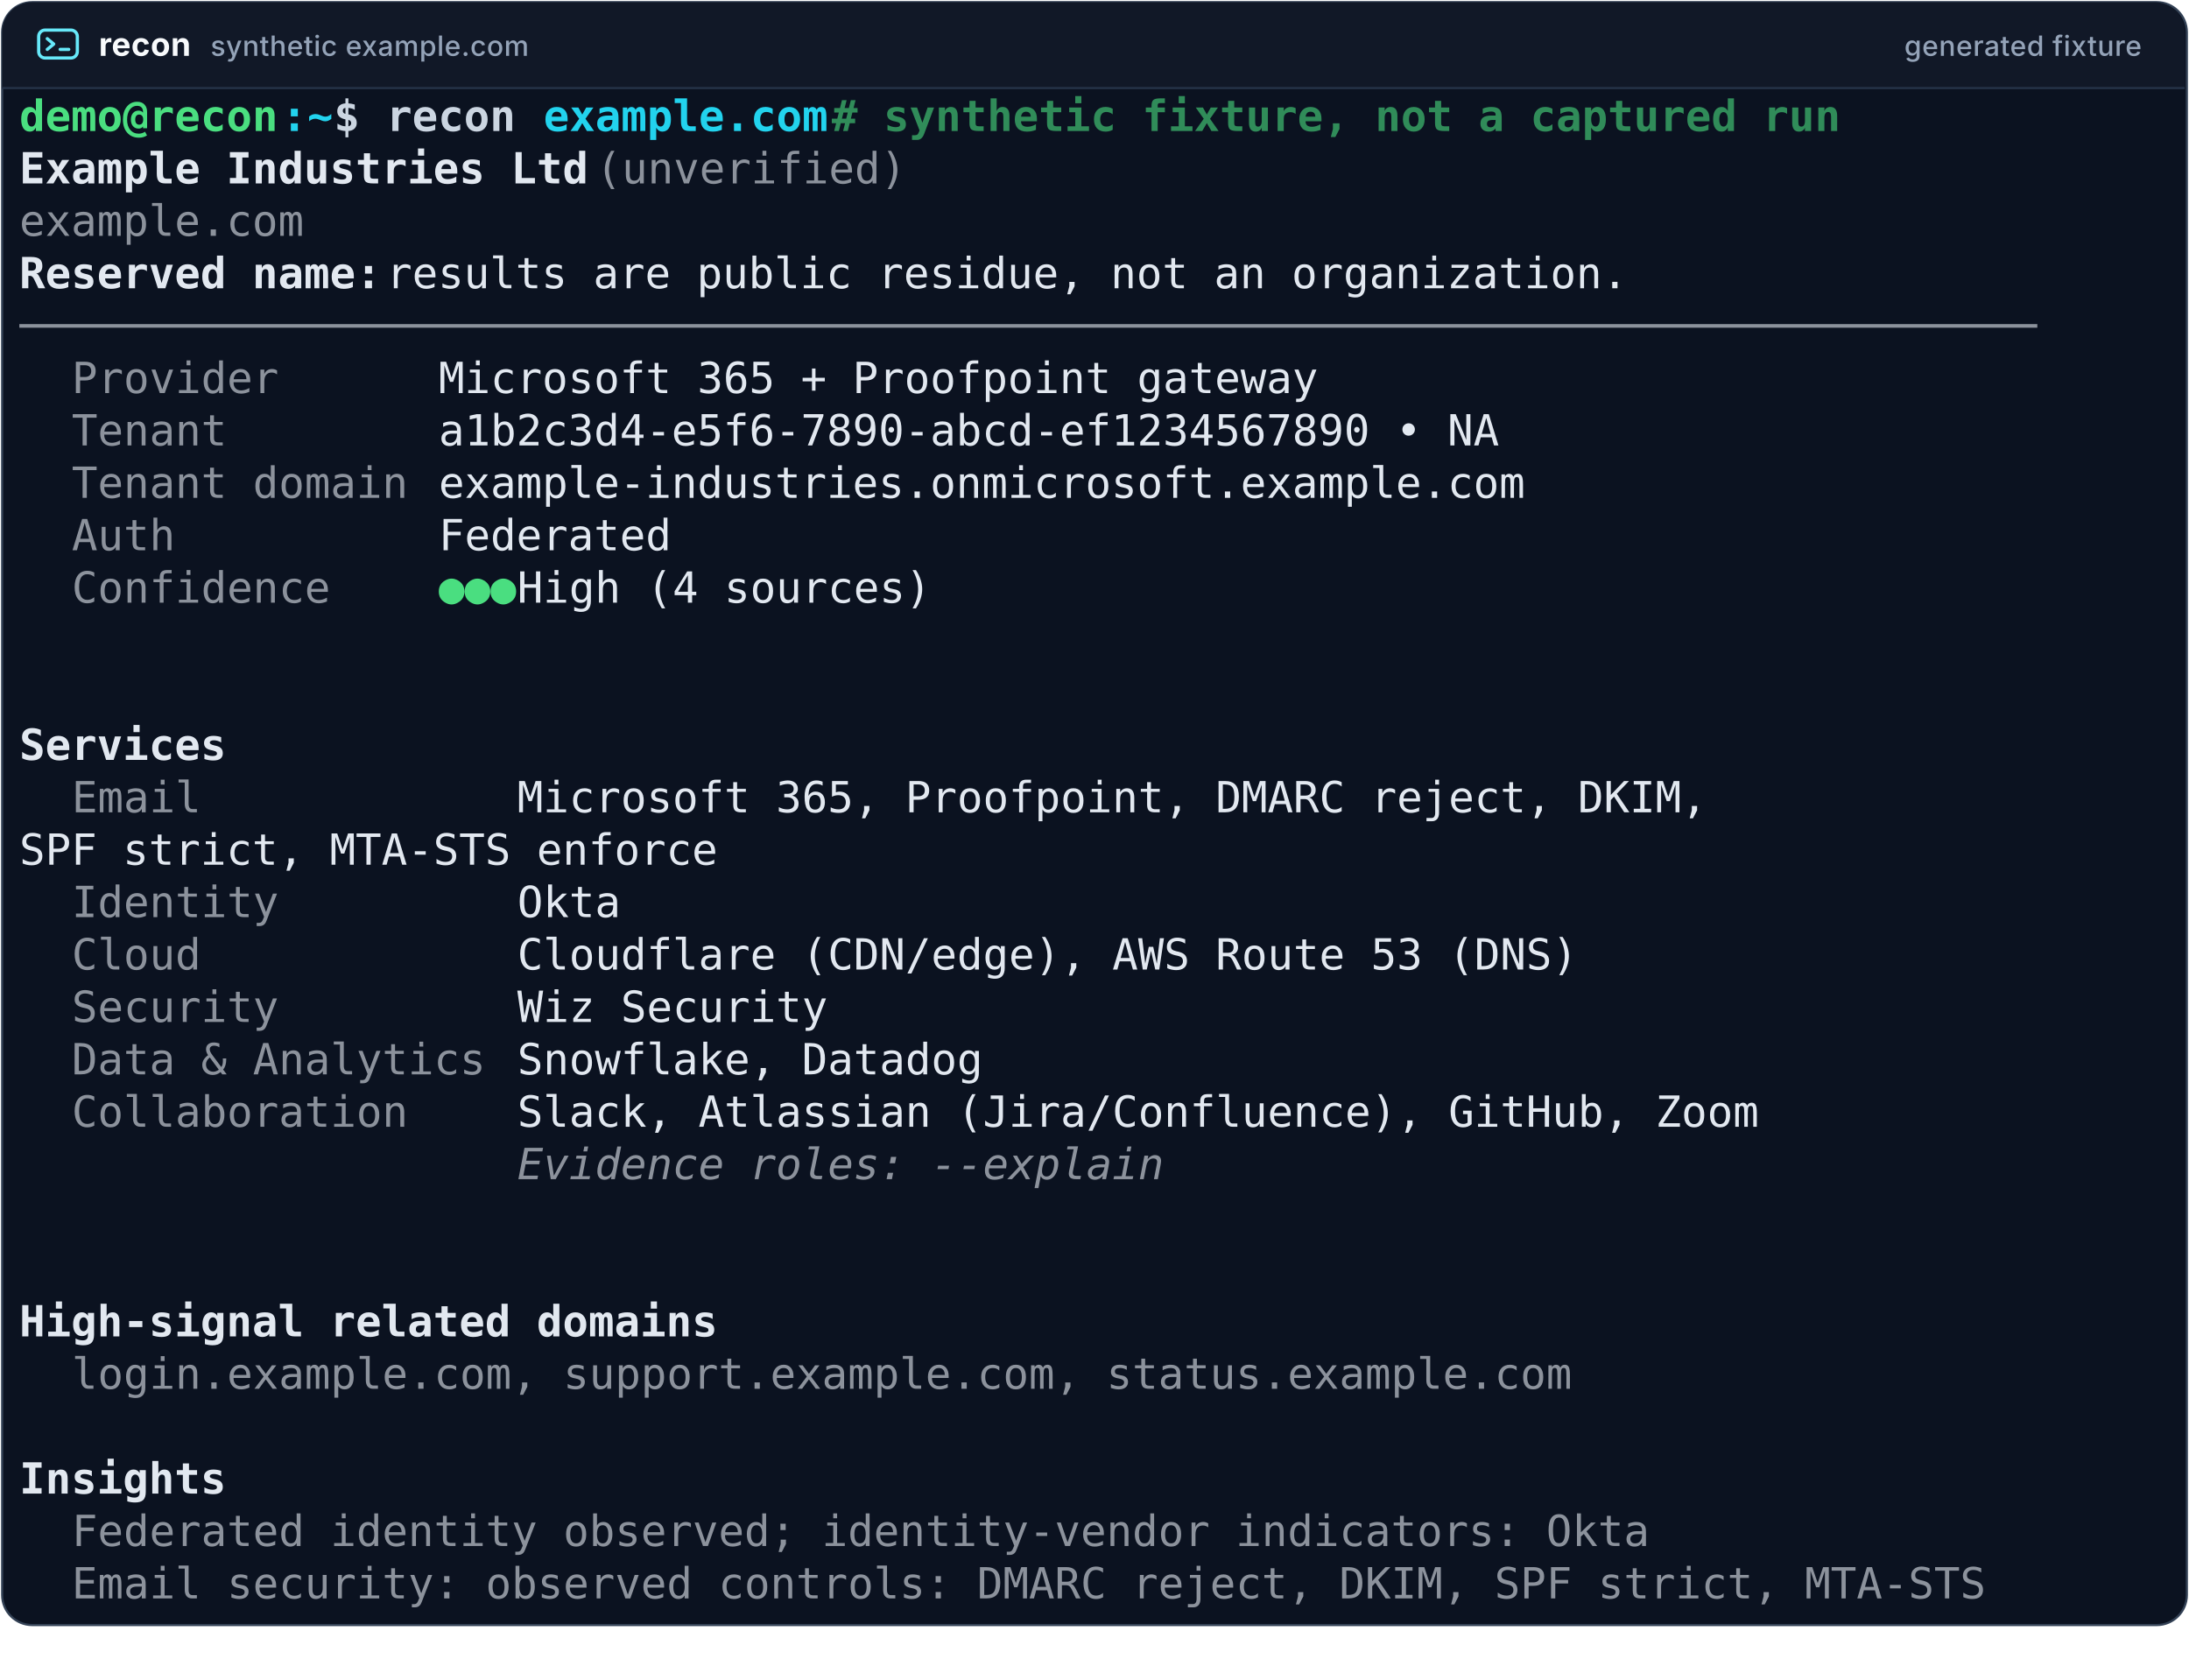
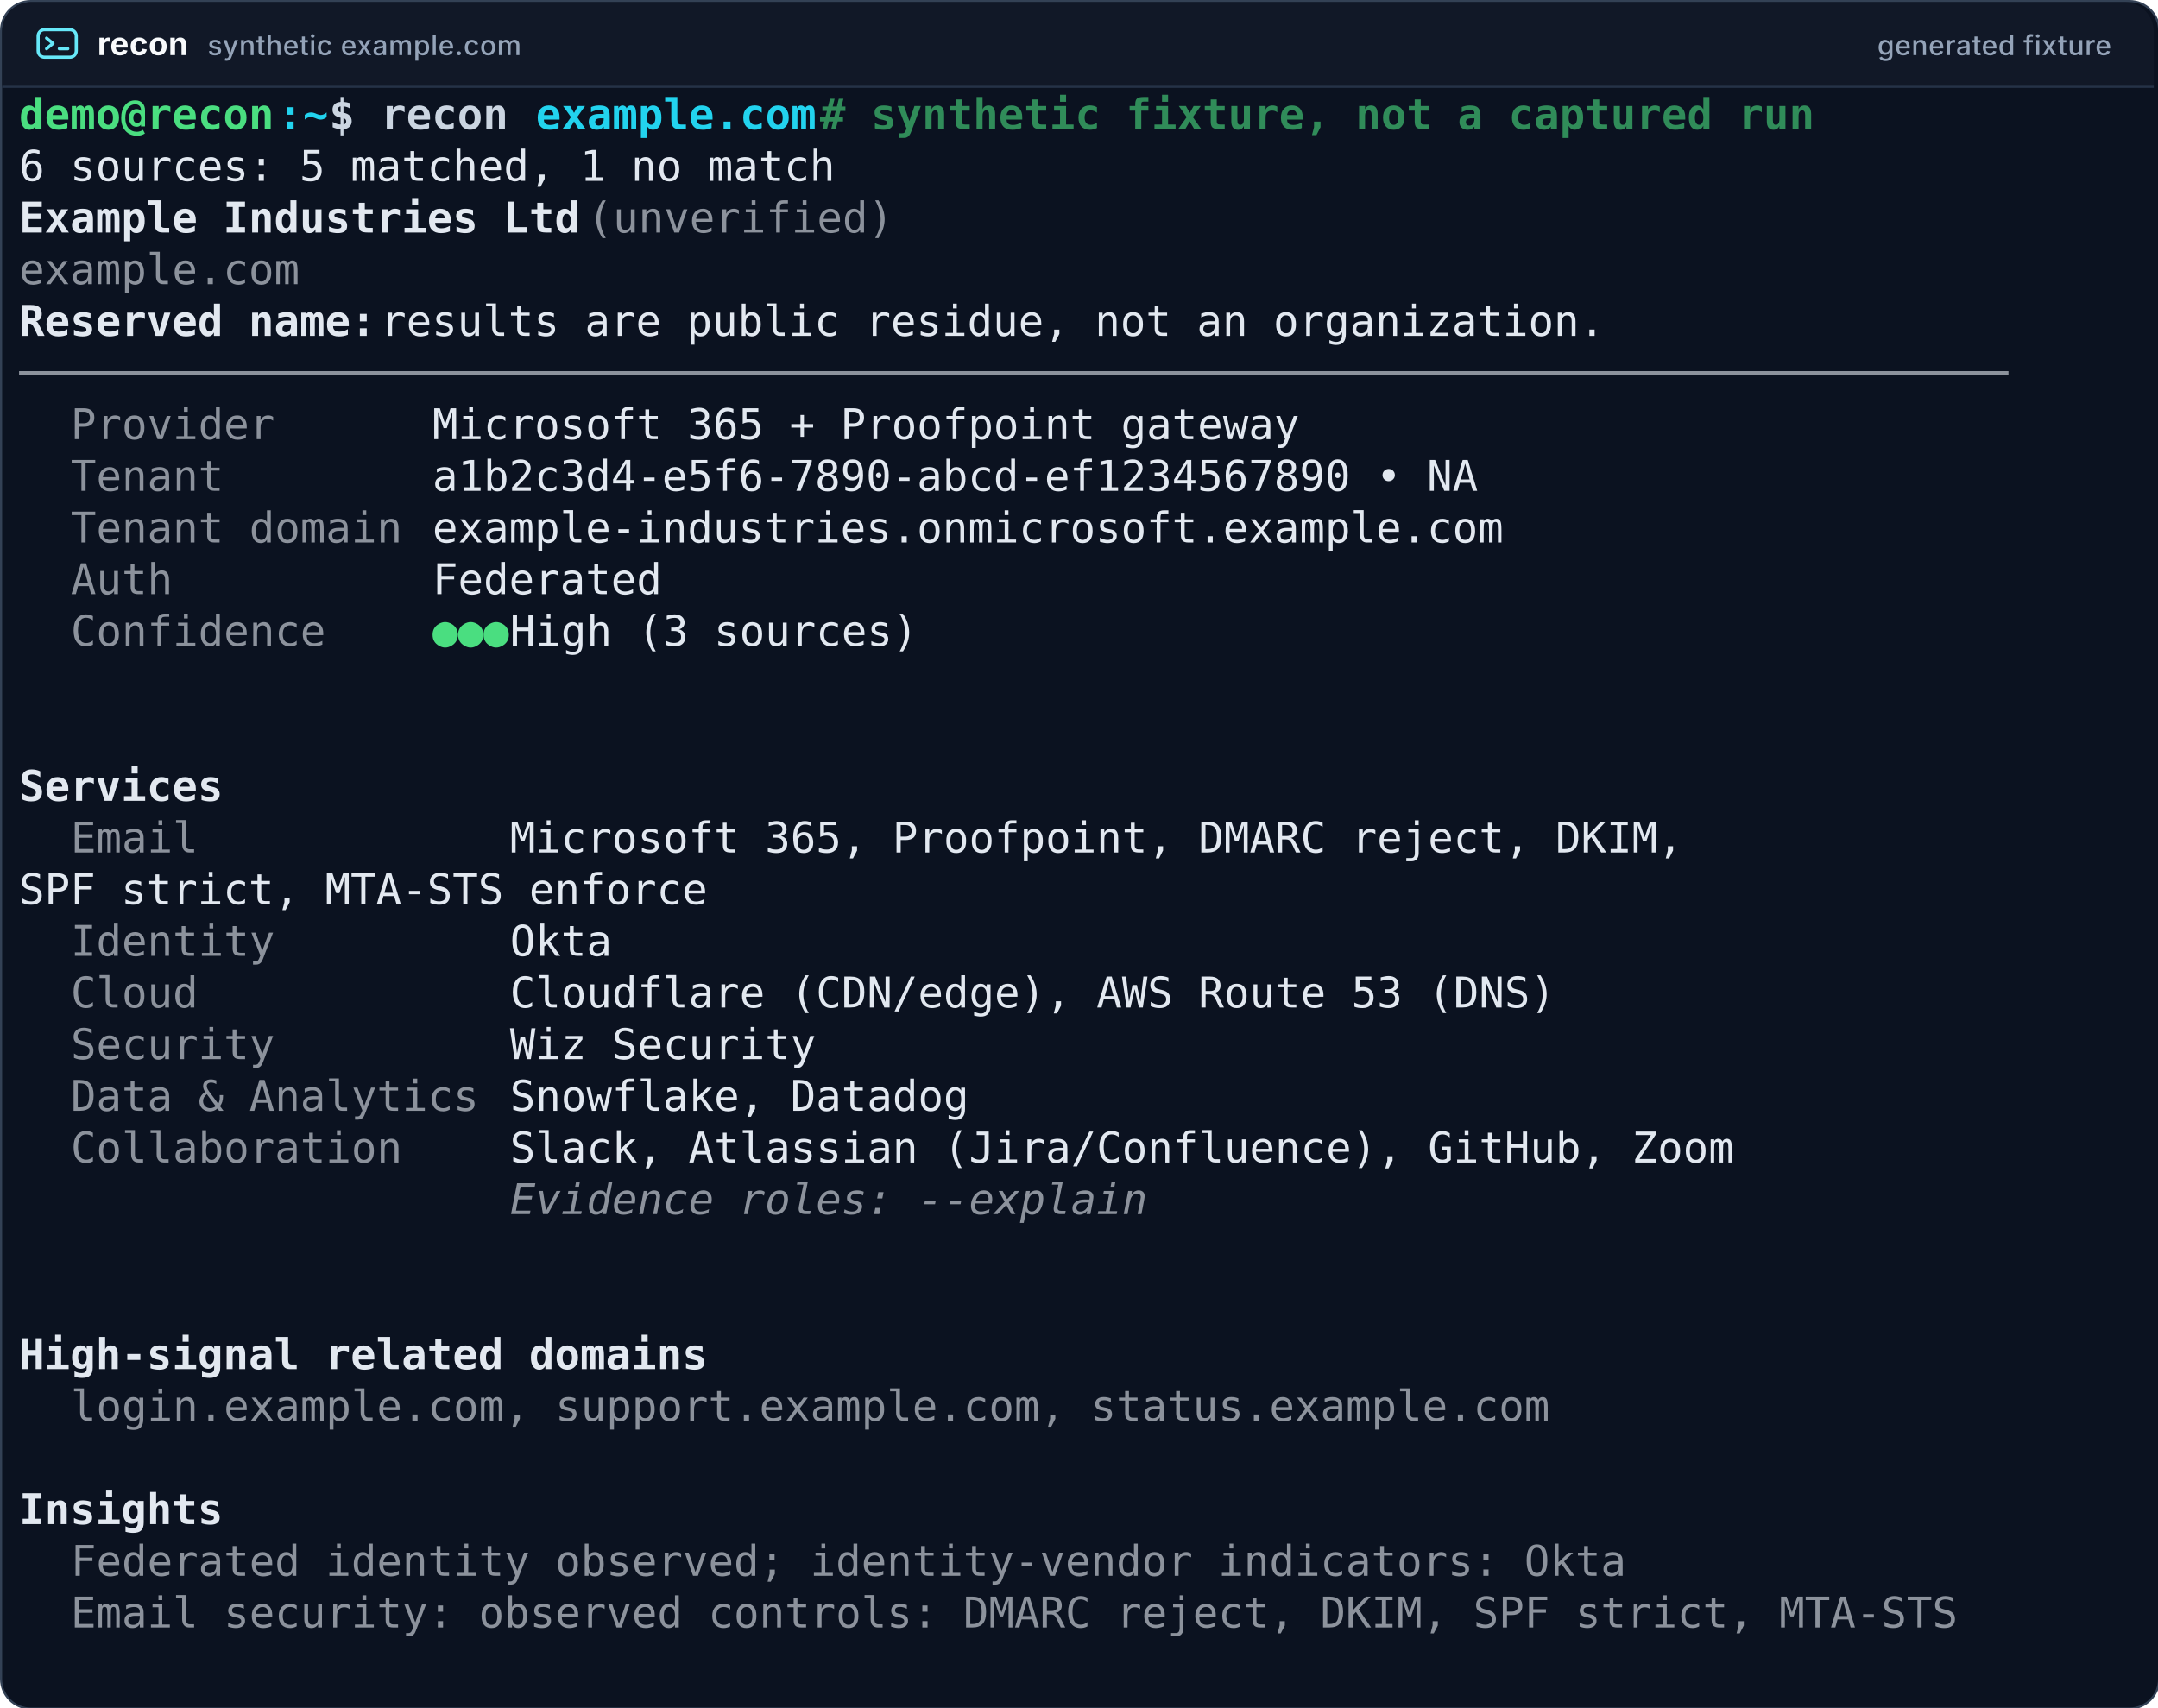
- <svg xmlns="http://www.w3.org/2000/svg" class="rich-terminal" role="img" aria-labelledby="recon-demo-accessible-title recon-demo-accessible-description" viewBox="0 0 1019 782.0">
+ <svg xmlns="http://www.w3.org/2000/svg" class="rich-terminal" role="img" aria-labelledby="recon-demo-accessible-title recon-demo-accessible-description" viewBox="0 0 1019 806.4">
  <style>
    .recon-demo-matrix {
        font-family: "JetBrains Mono", "Cascadia Mono", "DejaVu Sans Mono", "Liberation Mono", monospace;
        font-size: 20px;
        line-height: 24.4px;
        font-variant-east-asian: full-width;
        font-feature-settings: "liga" 0;
    }
    .recon-demo-title {
        fill: #f8fafc;
        font-family: Inter, system-ui, sans-serif;
        font-size: 15px;
        font-weight: 650;
        letter-spacing: 0.2px;
    }
    .recon-demo-subtitle {
        fill: #94a3b8;
        font-family: Inter, system-ui, sans-serif;
        font-size: 13px;
        font-weight: 500;
        letter-spacing: 0.2px;
    }
    .recon-demo-r1 { fill: #4ade80;font-weight: bold }
.recon-demo-r2 { fill: #22d3ee;font-weight: bold }
.recon-demo-r3 { fill: #cbd5e1;font-weight: bold }
.recon-demo-r4 { fill: #308c59;font-weight: bold }
.recon-demo-r5 { fill: #e2e8f0 }
.recon-demo-r6 { fill: #e2e8f0;font-weight: bold }
.recon-demo-r7 { fill: #8c929c }
.recon-demo-r8 { fill: #4ade80 }
.recon-demo-r9 { fill: #8c929c;font-style: italic; }
    </style>
  <defs>
    <clipPath id="recon-demo-clip-terminal">
-       <rect x="0" y="0" width="999.4" height="731.0" />
+       <rect x="0" y="0" width="999.4" height="755.4" />
    </clipPath>
    <clipPath id="recon-demo-line-0">
      <rect x="0" y="1.5" width="1000.4" height="24.65" />
    </clipPath>
    <clipPath id="recon-demo-line-1">
      <rect x="0" y="25.9" width="1000.4" height="24.65" />
    </clipPath>
    <clipPath id="recon-demo-line-2">
      <rect x="0" y="50.3" width="1000.4" height="24.65" />
    </clipPath>
    <clipPath id="recon-demo-line-3">
      <rect x="0" y="74.7" width="1000.4" height="24.65" />
    </clipPath>
    <clipPath id="recon-demo-line-4">
      <rect x="0" y="99.1" width="1000.4" height="24.65" />
    </clipPath>
    <clipPath id="recon-demo-line-5">
      <rect x="0" y="123.5" width="1000.4" height="24.65" />
    </clipPath>
    <clipPath id="recon-demo-line-6">
      <rect x="0" y="147.9" width="1000.4" height="24.65" />
    </clipPath>
    <clipPath id="recon-demo-line-7">
      <rect x="0" y="172.3" width="1000.4" height="24.65" />
    </clipPath>
    <clipPath id="recon-demo-line-8">
      <rect x="0" y="196.7" width="1000.4" height="24.65" />
    </clipPath>
    <clipPath id="recon-demo-line-9">
      <rect x="0" y="221.1" width="1000.4" height="24.65" />
    </clipPath>
    <clipPath id="recon-demo-line-10">
      <rect x="0" y="245.5" width="1000.4" height="24.65" />
    </clipPath>
    <clipPath id="recon-demo-line-11">
      <rect x="0" y="269.9" width="1000.4" height="24.65" />
    </clipPath>
    <clipPath id="recon-demo-line-12">
      <rect x="0" y="294.3" width="1000.4" height="24.65" />
    </clipPath>
    <clipPath id="recon-demo-line-13">
      <rect x="0" y="318.7" width="1000.4" height="24.65" />
    </clipPath>
    <clipPath id="recon-demo-line-14">
      <rect x="0" y="343.1" width="1000.4" height="24.65" />
    </clipPath>
    <clipPath id="recon-demo-line-15">
      <rect x="0" y="367.5" width="1000.4" height="24.65" />
    </clipPath>
    <clipPath id="recon-demo-line-16">
      <rect x="0" y="391.9" width="1000.4" height="24.65" />
    </clipPath>
    <clipPath id="recon-demo-line-17">
      <rect x="0" y="416.3" width="1000.4" height="24.65" />
    </clipPath>
    <clipPath id="recon-demo-line-18">
      <rect x="0" y="440.7" width="1000.4" height="24.65" />
    </clipPath>
    <clipPath id="recon-demo-line-19">
      <rect x="0" y="465.1" width="1000.4" height="24.65" />
    </clipPath>
    <clipPath id="recon-demo-line-20">
      <rect x="0" y="489.5" width="1000.4" height="24.65" />
    </clipPath>
    <clipPath id="recon-demo-line-21">
      <rect x="0" y="513.9" width="1000.4" height="24.65" />
    </clipPath>
    <clipPath id="recon-demo-line-22">
      <rect x="0" y="538.3" width="1000.4" height="24.65" />
    </clipPath>
    <clipPath id="recon-demo-line-23">
      <rect x="0" y="562.7" width="1000.4" height="24.65" />
    </clipPath>
    <clipPath id="recon-demo-line-24">
      <rect x="0" y="587.1" width="1000.4" height="24.65" />
    </clipPath>
    <clipPath id="recon-demo-line-25">
      <rect x="0" y="611.5" width="1000.4" height="24.65" />
    </clipPath>
    <clipPath id="recon-demo-line-26">
      <rect x="0" y="635.9" width="1000.4" height="24.65" />
    </clipPath>
    <clipPath id="recon-demo-line-27">
      <rect x="0" y="660.3" width="1000.4" height="24.65" />
    </clipPath>
    <clipPath id="recon-demo-line-28">
      <rect x="0" y="684.7" width="1000.4" height="24.65" />
    </clipPath>
+     <clipPath id="recon-demo-line-29">
+       <rect x="0" y="709.1" width="1000.4" height="24.65" />
+     </clipPath>
  </defs>
-   <rect fill="#0b1220" stroke="#334155" stroke-width="1" x="1" y="1" width="1017" height="755.6" rx="14" />
+   <rect fill="#0b1220" stroke="#334155" stroke-width="1" x="0.5" y="0.5" width="100%" height="100%" rx="14" />
  <path fill="#111827" d="M 15 1 H 1003 A 14 14 0 0 1 1017 15 V 41 H 1 V 15 A 14 14 0 0 1 15 1 Z" />
  <line x1="1" y1="41" x2="1017" y2="41" stroke="#253247" stroke-width="1" />
  <g fill="none" stroke="#67e8f9" stroke-linecap="round" stroke-linejoin="round" stroke-width="1.5">
    <rect x="18" y="14" width="18" height="13" rx="3" />
    <path d="M 22 18 L 25 20.5 L 22 23 M 28 23 H 32" />
  </g>
  <text class="recon-demo-title" x="46" y="26">recon</text>
  <text class="recon-demo-subtitle" x="98" y="26">synthetic example.com</text>
  <text class="recon-demo-subtitle" text-anchor="end" x="997" y="26">generated fixture</text>
  <g transform="translate(9, 41)" clip-path="url(#recon-demo-clip-terminal)">
    <g class="recon-demo-matrix">
      <text class="recon-demo-r1" x="0" y="20" textLength="122" clip-path="url(#recon-demo-line-0)">demo@recon</text>
      <text class="recon-demo-r2" x="122" y="20" textLength="24.4" clip-path="url(#recon-demo-line-0)">:~</text>
      <text class="recon-demo-r3" x="146.4" y="20" textLength="24.4" clip-path="url(#recon-demo-line-0)">$ </text>
      <text class="recon-demo-r3" x="170.8" y="20" textLength="73.2" clip-path="url(#recon-demo-line-0)">recon </text>
      <text class="recon-demo-r2" x="244" y="20" textLength="134.2" clip-path="url(#recon-demo-line-0)">example.com</text>
      <text class="recon-demo-r4" x="378.2" y="20" textLength="524.6" clip-path="url(#recon-demo-line-0)">    # synthetic fixture, not a captured run</text>
      <text class="recon-demo-r5" x="1000.4" y="20" textLength="12.2" clip-path="url(#recon-demo-line-0)">
</text>
-       <text class="recon-demo-r6" x="0" y="44.4" textLength="268.4" clip-path="url(#recon-demo-line-1)">Example Industries Ltd</text>
-       <text class="recon-demo-r7" x="268.4" y="44.4" textLength="158.6" clip-path="url(#recon-demo-line-1)"> (unverified)</text>
+       <text class="recon-demo-r5" x="0" y="44.4" textLength="390.4" clip-path="url(#recon-demo-line-1)">6 sources: 5 matched, 1 no match</text>
      <text class="recon-demo-r5" x="1000.4" y="44.4" textLength="12.2" clip-path="url(#recon-demo-line-1)">
</text>
-       <text class="recon-demo-r7" x="0" y="68.8" textLength="134.2" clip-path="url(#recon-demo-line-2)">example.com</text>
+       <text class="recon-demo-r6" x="0" y="68.8" textLength="268.4" clip-path="url(#recon-demo-line-2)">Example Industries Ltd</text>
+       <text class="recon-demo-r7" x="268.4" y="68.8" textLength="158.6" clip-path="url(#recon-demo-line-2)"> (unverified)</text>
      <text class="recon-demo-r5" x="1000.4" y="68.8" textLength="12.2" clip-path="url(#recon-demo-line-2)">
</text>
-       <text class="recon-demo-r6" x="0" y="93.2" textLength="170.8" clip-path="url(#recon-demo-line-3)">Reserved name:</text>
-       <text class="recon-demo-r5" x="170.8" y="93.2" textLength="597.8" clip-path="url(#recon-demo-line-3)"> results are public residue, not an organization.</text>
+       <text class="recon-demo-r7" x="0" y="93.2" textLength="134.2" clip-path="url(#recon-demo-line-3)">example.com</text>
      <text class="recon-demo-r5" x="1000.4" y="93.2" textLength="12.2" clip-path="url(#recon-demo-line-3)">
</text>
-       <text class="recon-demo-r7" x="0" y="117.6" textLength="951.6" clip-path="url(#recon-demo-line-4)">──────────────────────────────────────────────────────────────────────────────</text>
+       <text class="recon-demo-r6" x="0" y="117.6" textLength="170.8" clip-path="url(#recon-demo-line-4)">Reserved name:</text>
+       <text class="recon-demo-r5" x="170.8" y="117.6" textLength="597.8" clip-path="url(#recon-demo-line-4)"> results are public residue, not an organization.</text>
      <text class="recon-demo-r5" x="1000.4" y="117.6" textLength="12.2" clip-path="url(#recon-demo-line-4)">
</text>
-       <text class="recon-demo-r7" x="24.4" y="142" textLength="170.8" clip-path="url(#recon-demo-line-5)">Provider      </text>
-       <text class="recon-demo-r5" x="195.2" y="142" textLength="414.8" clip-path="url(#recon-demo-line-5)">Microsoft 365 + Proofpoint gateway</text>
+       <text class="recon-demo-r7" x="0" y="142" textLength="951.6" clip-path="url(#recon-demo-line-5)">──────────────────────────────────────────────────────────────────────────────</text>
      <text class="recon-demo-r5" x="1000.4" y="142" textLength="12.2" clip-path="url(#recon-demo-line-5)">
</text>
-       <text class="recon-demo-r7" x="24.4" y="166.4" textLength="170.8" clip-path="url(#recon-demo-line-6)">Tenant        </text>
-       <text class="recon-demo-r5" x="195.2" y="166.4" textLength="500.2" clip-path="url(#recon-demo-line-6)">a1b2c3d4-e5f6-7890-abcd-ef1234567890 • NA</text>
+       <text class="recon-demo-r7" x="24.4" y="166.4" textLength="170.8" clip-path="url(#recon-demo-line-6)">Provider      </text>
+       <text class="recon-demo-r5" x="195.2" y="166.4" textLength="414.8" clip-path="url(#recon-demo-line-6)">Microsoft 365 + Proofpoint gateway</text>
      <text class="recon-demo-r5" x="1000.4" y="166.4" textLength="12.2" clip-path="url(#recon-demo-line-6)">
</text>
-       <text class="recon-demo-r7" x="24.4" y="190.8" textLength="170.8" clip-path="url(#recon-demo-line-7)">Tenant domain </text>
-       <text class="recon-demo-r5" x="195.2" y="190.8" textLength="512.4" clip-path="url(#recon-demo-line-7)">example-industries.onmicrosoft.example.com</text>
+       <text class="recon-demo-r7" x="24.4" y="190.8" textLength="170.8" clip-path="url(#recon-demo-line-7)">Tenant        </text>
+       <text class="recon-demo-r5" x="195.2" y="190.8" textLength="500.2" clip-path="url(#recon-demo-line-7)">a1b2c3d4-e5f6-7890-abcd-ef1234567890 • NA</text>
      <text class="recon-demo-r5" x="1000.4" y="190.8" textLength="12.2" clip-path="url(#recon-demo-line-7)">
</text>
-       <text class="recon-demo-r7" x="24.4" y="215.2" textLength="170.8" clip-path="url(#recon-demo-line-8)">Auth          </text>
-       <text class="recon-demo-r5" x="195.2" y="215.2" textLength="109.8" clip-path="url(#recon-demo-line-8)">Federated</text>
+       <text class="recon-demo-r7" x="24.4" y="215.2" textLength="170.8" clip-path="url(#recon-demo-line-8)">Tenant domain </text>
+       <text class="recon-demo-r5" x="195.2" y="215.2" textLength="512.4" clip-path="url(#recon-demo-line-8)">example-industries.onmicrosoft.example.com</text>
      <text class="recon-demo-r5" x="1000.4" y="215.2" textLength="12.2" clip-path="url(#recon-demo-line-8)">
</text>
-       <text class="recon-demo-r7" x="24.4" y="239.6" textLength="170.8" clip-path="url(#recon-demo-line-9)">Confidence    </text>
-       <text class="recon-demo-r8" x="195.2" y="239.6" textLength="36.6" clip-path="url(#recon-demo-line-9)">●●●</text>
-       <text class="recon-demo-r5" x="231.8" y="239.6" textLength="207.4" clip-path="url(#recon-demo-line-9)"> High (4 sources)</text>
+       <text class="recon-demo-r7" x="24.4" y="239.6" textLength="170.8" clip-path="url(#recon-demo-line-9)">Auth          </text>
+       <text class="recon-demo-r5" x="195.2" y="239.6" textLength="109.8" clip-path="url(#recon-demo-line-9)">Federated</text>
      <text class="recon-demo-r5" x="1000.4" y="239.6" textLength="12.2" clip-path="url(#recon-demo-line-9)">
</text>
+       <text class="recon-demo-r7" x="24.4" y="264" textLength="170.8" clip-path="url(#recon-demo-line-10)">Confidence    </text>
+       <text class="recon-demo-r8" x="195.2" y="264" textLength="36.6" clip-path="url(#recon-demo-line-10)">●●●</text>
+       <text class="recon-demo-r5" x="231.8" y="264" textLength="207.4" clip-path="url(#recon-demo-line-10)"> High (3 sources)</text>
      <text class="recon-demo-r5" x="1000.4" y="264" textLength="12.2" clip-path="url(#recon-demo-line-10)">
</text>
      <text class="recon-demo-r5" x="1000.4" y="288.4" textLength="12.2" clip-path="url(#recon-demo-line-11)">
</text>
-       <text class="recon-demo-r6" x="0" y="312.8" textLength="97.6" clip-path="url(#recon-demo-line-12)">Services</text>
      <text class="recon-demo-r5" x="1000.4" y="312.8" textLength="12.2" clip-path="url(#recon-demo-line-12)">
</text>
-       <text class="recon-demo-r7" x="24.4" y="337.2" textLength="207.4" clip-path="url(#recon-demo-line-13)">Email            </text>
-       <text class="recon-demo-r5" x="231.8" y="337.2" textLength="561.2" clip-path="url(#recon-demo-line-13)">Microsoft 365, Proofpoint, DMARC reject, DKIM,</text>
+       <text class="recon-demo-r6" x="0" y="337.2" textLength="97.6" clip-path="url(#recon-demo-line-13)">Services</text>
      <text class="recon-demo-r5" x="1000.4" y="337.2" textLength="12.2" clip-path="url(#recon-demo-line-13)">
</text>
-       <text class="recon-demo-r5" x="0" y="361.6" textLength="561.2" clip-path="url(#recon-demo-line-14)">                   SPF strict, MTA-STS enforce</text>
+       <text class="recon-demo-r7" x="24.4" y="361.6" textLength="207.4" clip-path="url(#recon-demo-line-14)">Email            </text>
+       <text class="recon-demo-r5" x="231.8" y="361.6" textLength="561.2" clip-path="url(#recon-demo-line-14)">Microsoft 365, Proofpoint, DMARC reject, DKIM,</text>
      <text class="recon-demo-r5" x="1000.4" y="361.6" textLength="12.2" clip-path="url(#recon-demo-line-14)">
</text>
-       <text class="recon-demo-r7" x="24.4" y="386" textLength="207.4" clip-path="url(#recon-demo-line-15)">Identity         </text>
-       <text class="recon-demo-r5" x="231.8" y="386" textLength="48.8" clip-path="url(#recon-demo-line-15)">Okta</text>
+       <text class="recon-demo-r5" x="0" y="386" textLength="561.2" clip-path="url(#recon-demo-line-15)">                   SPF strict, MTA-STS enforce</text>
      <text class="recon-demo-r5" x="1000.4" y="386" textLength="12.2" clip-path="url(#recon-demo-line-15)">
</text>
-       <text class="recon-demo-r7" x="24.4" y="410.4" textLength="207.4" clip-path="url(#recon-demo-line-16)">Cloud            </text>
-       <text class="recon-demo-r5" x="231.8" y="410.4" textLength="500.2" clip-path="url(#recon-demo-line-16)">Cloudflare (CDN/edge), AWS Route 53 (DNS)</text>
+       <text class="recon-demo-r7" x="24.4" y="410.4" textLength="207.4" clip-path="url(#recon-demo-line-16)">Identity         </text>
+       <text class="recon-demo-r5" x="231.8" y="410.4" textLength="48.8" clip-path="url(#recon-demo-line-16)">Okta</text>
      <text class="recon-demo-r5" x="1000.4" y="410.4" textLength="12.2" clip-path="url(#recon-demo-line-16)">
</text>
-       <text class="recon-demo-r7" x="24.4" y="434.8" textLength="207.4" clip-path="url(#recon-demo-line-17)">Security         </text>
-       <text class="recon-demo-r5" x="231.8" y="434.8" textLength="146.4" clip-path="url(#recon-demo-line-17)">Wiz Security</text>
+       <text class="recon-demo-r7" x="24.4" y="434.8" textLength="207.4" clip-path="url(#recon-demo-line-17)">Cloud            </text>
+       <text class="recon-demo-r5" x="231.8" y="434.8" textLength="500.2" clip-path="url(#recon-demo-line-17)">Cloudflare (CDN/edge), AWS Route 53 (DNS)</text>
      <text class="recon-demo-r5" x="1000.4" y="434.8" textLength="12.2" clip-path="url(#recon-demo-line-17)">
</text>
-       <text class="recon-demo-r7" x="24.4" y="459.2" textLength="207.4" clip-path="url(#recon-demo-line-18)">Data &amp; Analytics </text>
-       <text class="recon-demo-r5" x="231.8" y="459.2" textLength="219.6" clip-path="url(#recon-demo-line-18)">Snowflake, Datadog</text>
+       <text class="recon-demo-r7" x="24.4" y="459.2" textLength="207.4" clip-path="url(#recon-demo-line-18)">Security         </text>
+       <text class="recon-demo-r5" x="231.8" y="459.2" textLength="146.4" clip-path="url(#recon-demo-line-18)">Wiz Security</text>
      <text class="recon-demo-r5" x="1000.4" y="459.2" textLength="12.2" clip-path="url(#recon-demo-line-18)">
</text>
-       <text class="recon-demo-r7" x="24.4" y="483.6" textLength="207.4" clip-path="url(#recon-demo-line-19)">Collaboration    </text>
-       <text class="recon-demo-r5" x="231.8" y="483.6" textLength="585.6" clip-path="url(#recon-demo-line-19)">Slack, Atlassian (Jira/Confluence), GitHub, Zoom</text>
+       <text class="recon-demo-r7" x="24.4" y="483.6" textLength="207.4" clip-path="url(#recon-demo-line-19)">Data &amp; Analytics </text>
+       <text class="recon-demo-r5" x="231.8" y="483.6" textLength="219.6" clip-path="url(#recon-demo-line-19)">Snowflake, Datadog</text>
      <text class="recon-demo-r5" x="1000.4" y="483.6" textLength="12.2" clip-path="url(#recon-demo-line-19)">
</text>
-       <text class="recon-demo-r9" x="231.8" y="508" textLength="305" clip-path="url(#recon-demo-line-20)">Evidence roles: --explain</text>
+       <text class="recon-demo-r7" x="24.4" y="508" textLength="207.4" clip-path="url(#recon-demo-line-20)">Collaboration    </text>
+       <text class="recon-demo-r5" x="231.8" y="508" textLength="585.6" clip-path="url(#recon-demo-line-20)">Slack, Atlassian (Jira/Confluence), GitHub, Zoom</text>
      <text class="recon-demo-r5" x="1000.4" y="508" textLength="12.2" clip-path="url(#recon-demo-line-20)">
</text>
+       <text class="recon-demo-r9" x="231.8" y="532.4" textLength="305" clip-path="url(#recon-demo-line-21)">Evidence roles: --explain</text>
      <text class="recon-demo-r5" x="1000.4" y="532.4" textLength="12.2" clip-path="url(#recon-demo-line-21)">
</text>
      <text class="recon-demo-r5" x="1000.4" y="556.8" textLength="12.2" clip-path="url(#recon-demo-line-22)">
</text>
-       <text class="recon-demo-r6" x="0" y="581.2" textLength="329.4" clip-path="url(#recon-demo-line-23)">High-signal related domains</text>
      <text class="recon-demo-r5" x="1000.4" y="581.2" textLength="12.2" clip-path="url(#recon-demo-line-23)">
</text>
-       <text class="recon-demo-r7" x="24.4" y="605.6" textLength="707.6" clip-path="url(#recon-demo-line-24)">login.example.com, support.example.com, status.example.com</text>
+       <text class="recon-demo-r6" x="0" y="605.6" textLength="329.4" clip-path="url(#recon-demo-line-24)">High-signal related domains</text>
      <text class="recon-demo-r5" x="1000.4" y="605.6" textLength="12.2" clip-path="url(#recon-demo-line-24)">
</text>
+       <text class="recon-demo-r7" x="24.4" y="630" textLength="707.6" clip-path="url(#recon-demo-line-25)">login.example.com, support.example.com, status.example.com</text>
      <text class="recon-demo-r5" x="1000.4" y="630" textLength="12.2" clip-path="url(#recon-demo-line-25)">
</text>
-       <text class="recon-demo-r6" x="0" y="654.4" textLength="97.6" clip-path="url(#recon-demo-line-26)">Insights</text>
      <text class="recon-demo-r5" x="1000.4" y="654.4" textLength="12.2" clip-path="url(#recon-demo-line-26)">
</text>
-       <text class="recon-demo-r7" x="24.4" y="678.8" textLength="744.2" clip-path="url(#recon-demo-line-27)">Federated identity observed; identity-vendor indicators: Okta</text>
+       <text class="recon-demo-r6" x="0" y="678.8" textLength="97.6" clip-path="url(#recon-demo-line-27)">Insights</text>
      <text class="recon-demo-r5" x="1000.4" y="678.8" textLength="12.2" clip-path="url(#recon-demo-line-27)">
</text>
-       <text class="recon-demo-r7" x="24.4" y="703.2" textLength="902.8" clip-path="url(#recon-demo-line-28)">Email security: observed controls: DMARC reject, DKIM, SPF strict, MTA-STS</text>
+       <text class="recon-demo-r7" x="24.4" y="703.2" textLength="744.2" clip-path="url(#recon-demo-line-28)">Federated identity observed; identity-vendor indicators: Okta</text>
      <text class="recon-demo-r5" x="1000.4" y="703.2" textLength="12.2" clip-path="url(#recon-demo-line-28)">
</text>
+       <text class="recon-demo-r7" x="24.4" y="727.6" textLength="902.8" clip-path="url(#recon-demo-line-29)">Email security: observed controls: DMARC reject, DKIM, SPF strict, MTA-STS</text>
      <text class="recon-demo-r5" x="1000.4" y="727.6" textLength="12.2" clip-path="url(#recon-demo-line-29)">
+ </text>
+       <text class="recon-demo-r5" x="1000.4" y="752" textLength="12.2" clip-path="url(#recon-demo-line-30)">
</text>
    </g>
  </g>
</svg>
